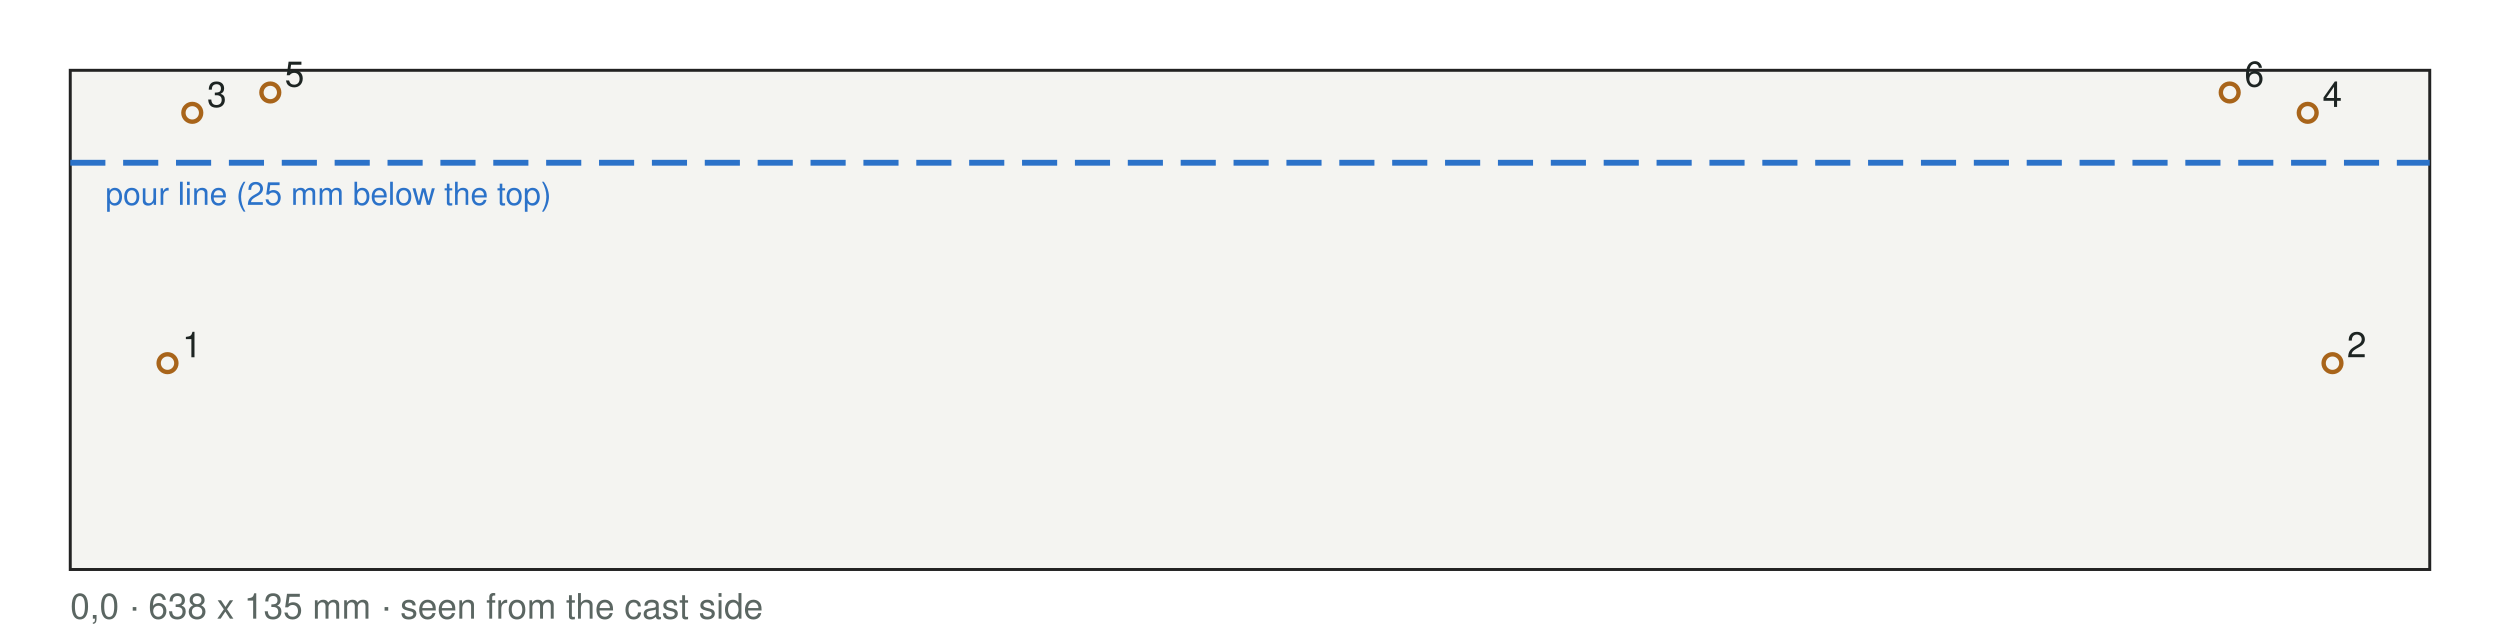
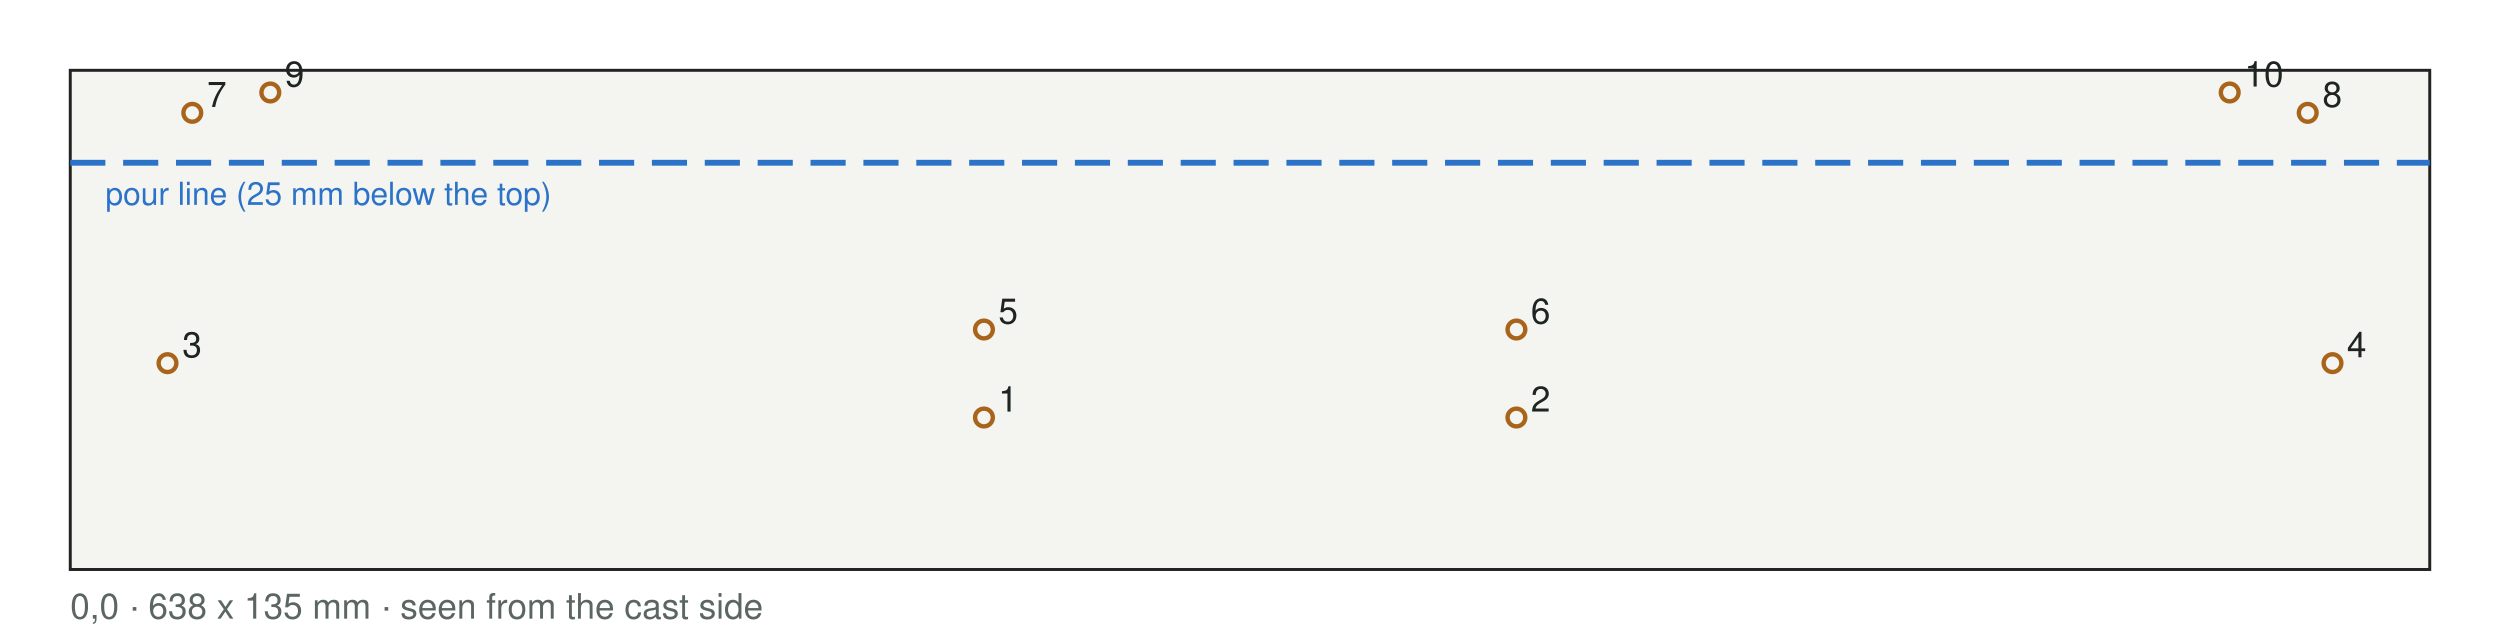
<svg xmlns="http://www.w3.org/2000/svg" viewBox="-19.0 -19.0 676.1 173.0" width="676mm" height="173mm" font-family="Helvetica, Arial, sans-serif">
  <polygon points="0.0,135.0 638.1,135.0 638.1,0.0 0.0,0.0" fill="#f4f4f1" stroke="#222" stroke-width="0.8" />
+   <circle cx="247.1" cy="93.9" r="2.4" fill="none" stroke="#a8641a" stroke-width="1.19" />
+   <text x="251.0" y="92.3" font-size="9.5" fill="#1d2422">1</text>
+   <circle cx="391.1" cy="93.9" r="2.4" fill="none" stroke="#a8641a" stroke-width="1.19" />
+   <text x="395.0" y="92.3" font-size="9.5" fill="#1d2422">2</text>
  <circle cx="26.3" cy="79.2" r="2.4" fill="none" stroke="#a8641a" stroke-width="1.19" />
-   <text x="30.3" y="77.6" font-size="9.5" fill="#1d2422">1</text>
+   <text x="30.3" y="77.6" font-size="9.5" fill="#1d2422">3</text>
  <circle cx="611.8" cy="79.2" r="2.4" fill="none" stroke="#a8641a" stroke-width="1.19" />
-   <text x="615.7" y="77.6" font-size="9.5" fill="#1d2422">2</text>
+   <text x="615.7" y="77.6" font-size="9.5" fill="#1d2422">4</text>
+   <circle cx="247.1" cy="70.1" r="2.4" fill="none" stroke="#a8641a" stroke-width="1.19" />
+   <text x="251.0" y="68.5" font-size="9.5" fill="#1d2422">5</text>
+   <circle cx="391.1" cy="70.1" r="2.4" fill="none" stroke="#a8641a" stroke-width="1.19" />
+   <text x="395.0" y="68.5" font-size="9.5" fill="#1d2422">6</text>
  <circle cx="33.0" cy="11.5" r="2.4" fill="none" stroke="#a8641a" stroke-width="1.19" />
-   <text x="37.0" y="9.9" font-size="9.5" fill="#1d2422">3</text>
+   <text x="37.0" y="9.9" font-size="9.5" fill="#1d2422">7</text>
  <circle cx="605.1" cy="11.5" r="2.4" fill="none" stroke="#a8641a" stroke-width="1.19" />
-   <text x="609.1" y="9.9" font-size="9.5" fill="#1d2422">4</text>
+   <text x="609.1" y="9.9" font-size="9.5" fill="#1d2422">8</text>
  <circle cx="54.1" cy="6.0" r="2.4" fill="none" stroke="#a8641a" stroke-width="1.19" />
-   <text x="58.0" y="4.4" font-size="9.5" fill="#1d2422">5</text>
+   <text x="58.0" y="4.4" font-size="9.5" fill="#1d2422">9</text>
  <circle cx="584.0" cy="6.0" r="2.4" fill="none" stroke="#a8641a" stroke-width="1.19" />
-   <text x="588.0" y="4.4" font-size="9.5" fill="#1d2422">6</text>
+   <text x="588.0" y="4.4" font-size="9.5" fill="#1d2422">10</text>
  <line x1="0.0" y1="25.0" x2="638.1" y2="25.0" stroke="#2b72c9" stroke-width="1.58" stroke-dasharray="9.5,4.8" />
  <text x="9.5" y="36.4" font-size="8.6" fill="#2b72c9">pour line (25 mm below the top)</text>
  <text x="0" y="148.3" font-size="9.5" fill="#5b6662">0,0 · 638 x 135 mm · seen from the cast side</text>
</svg>
